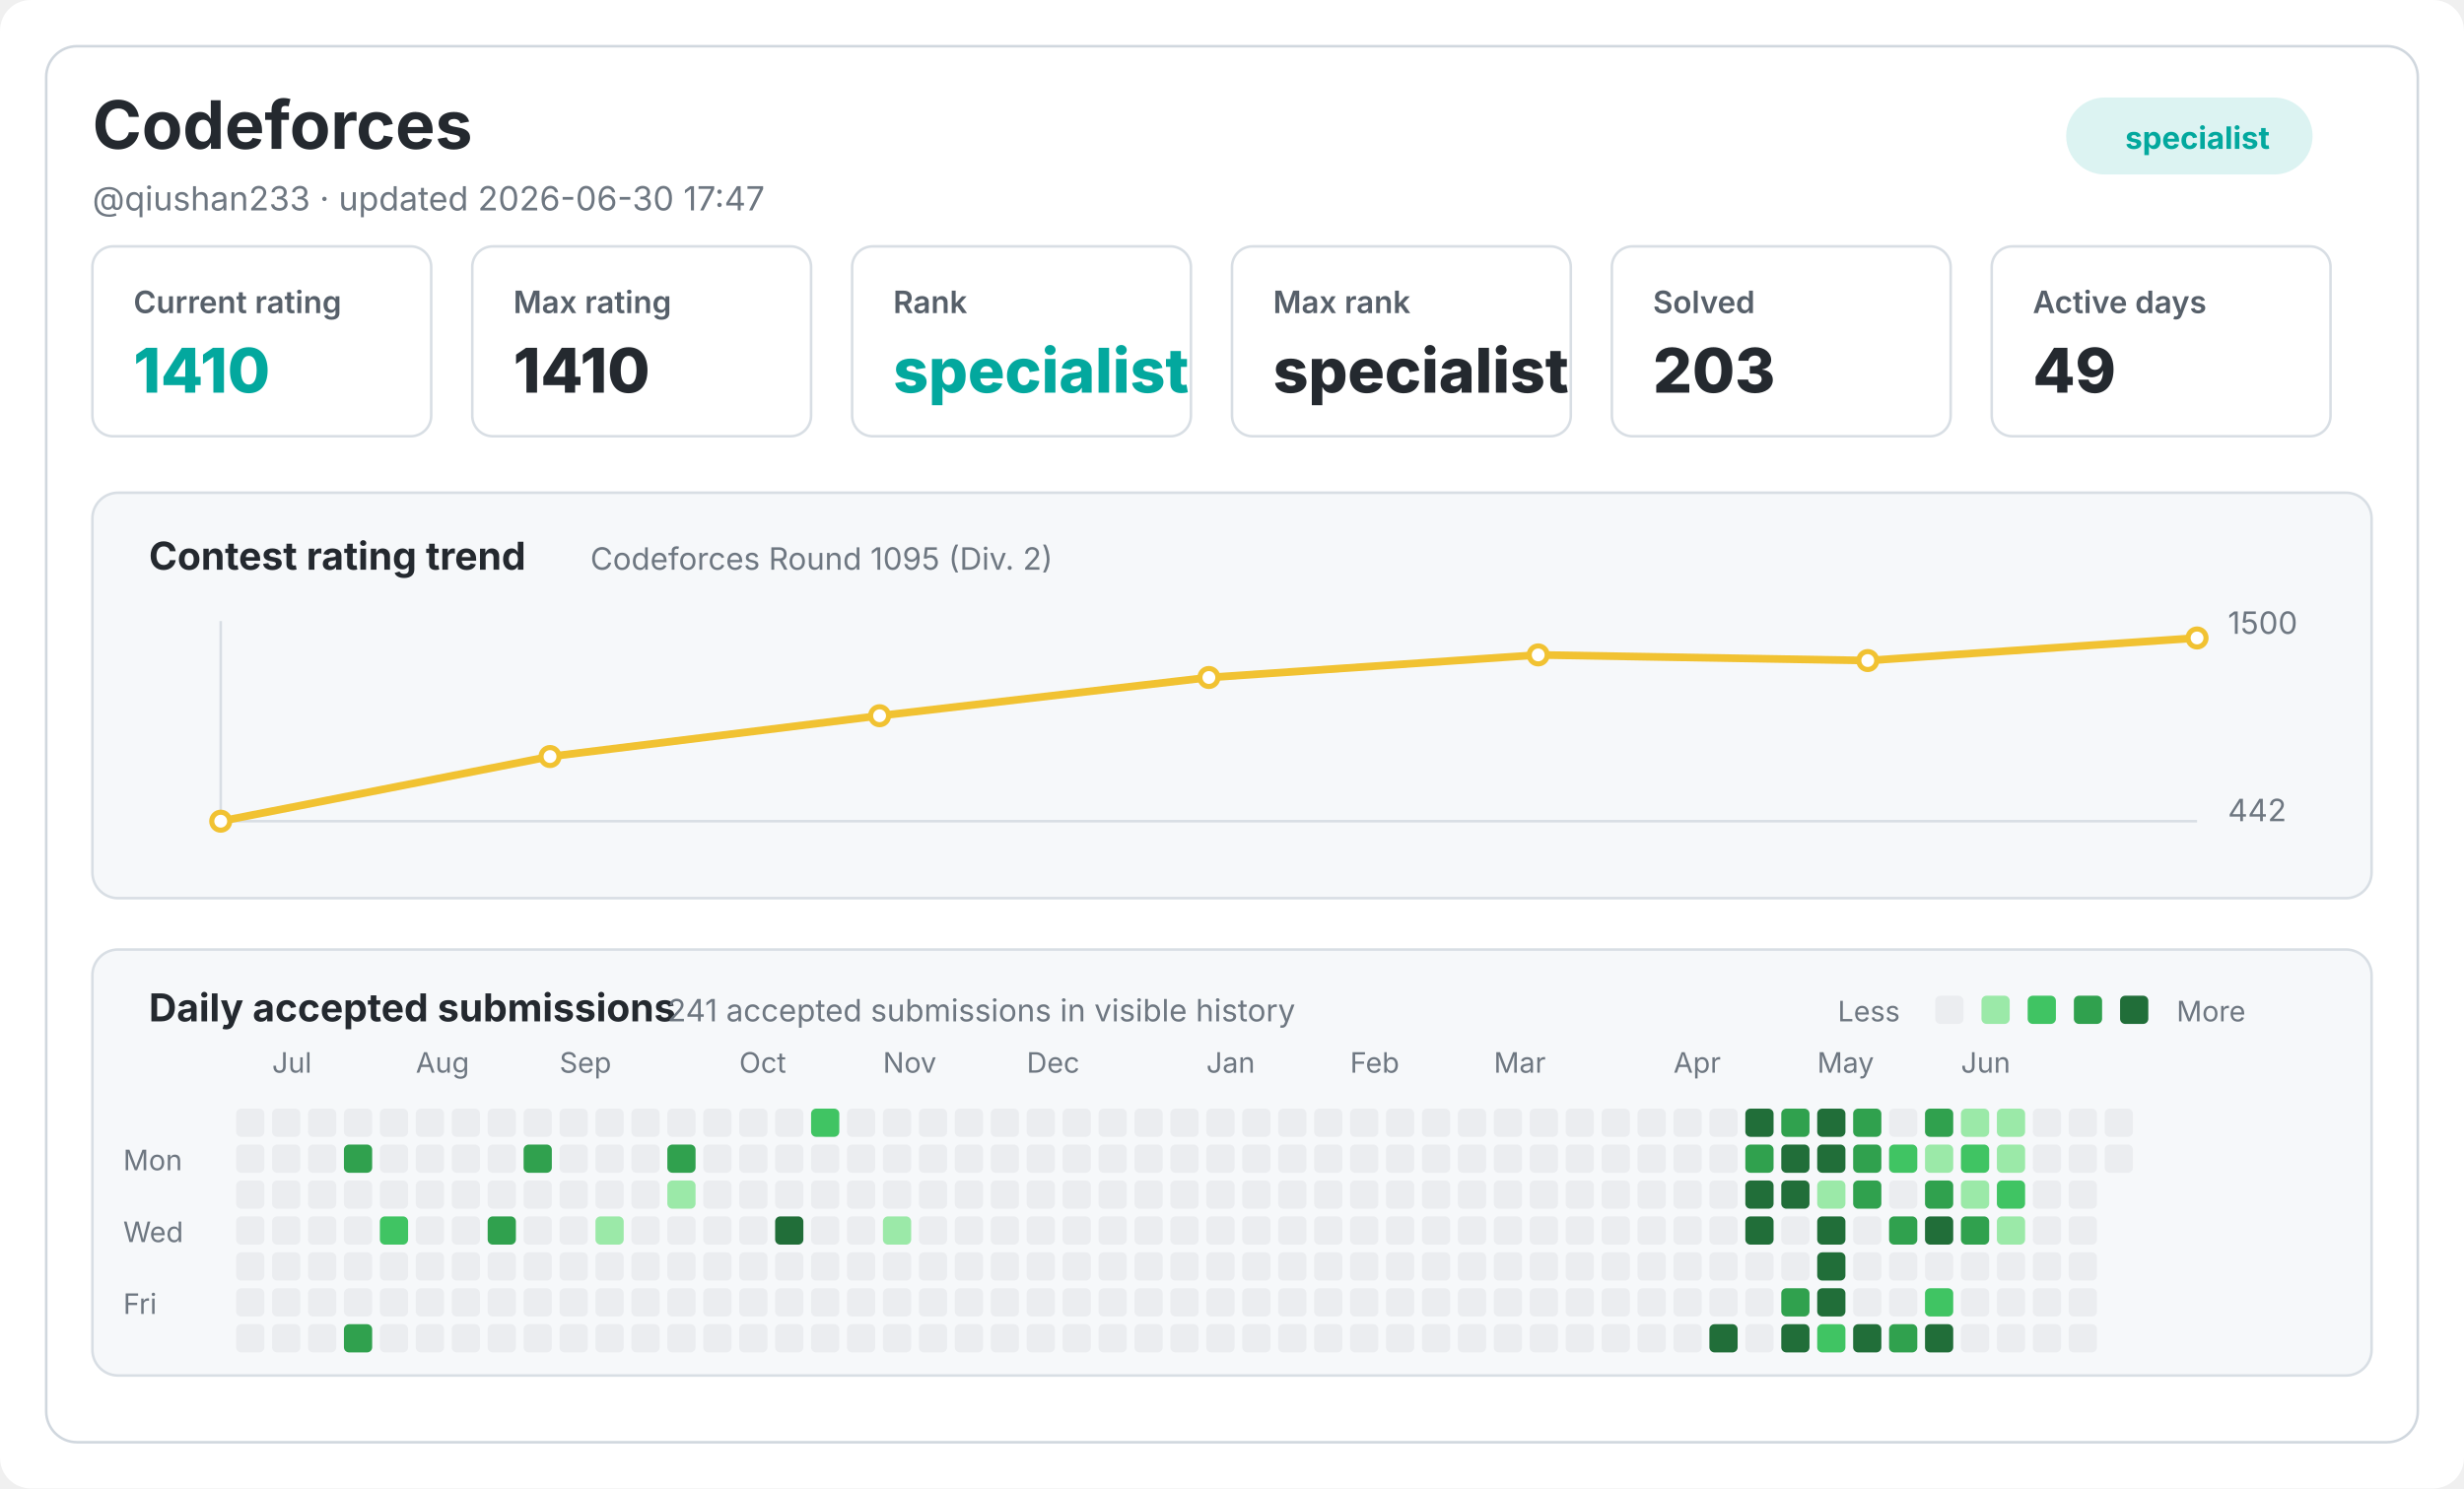
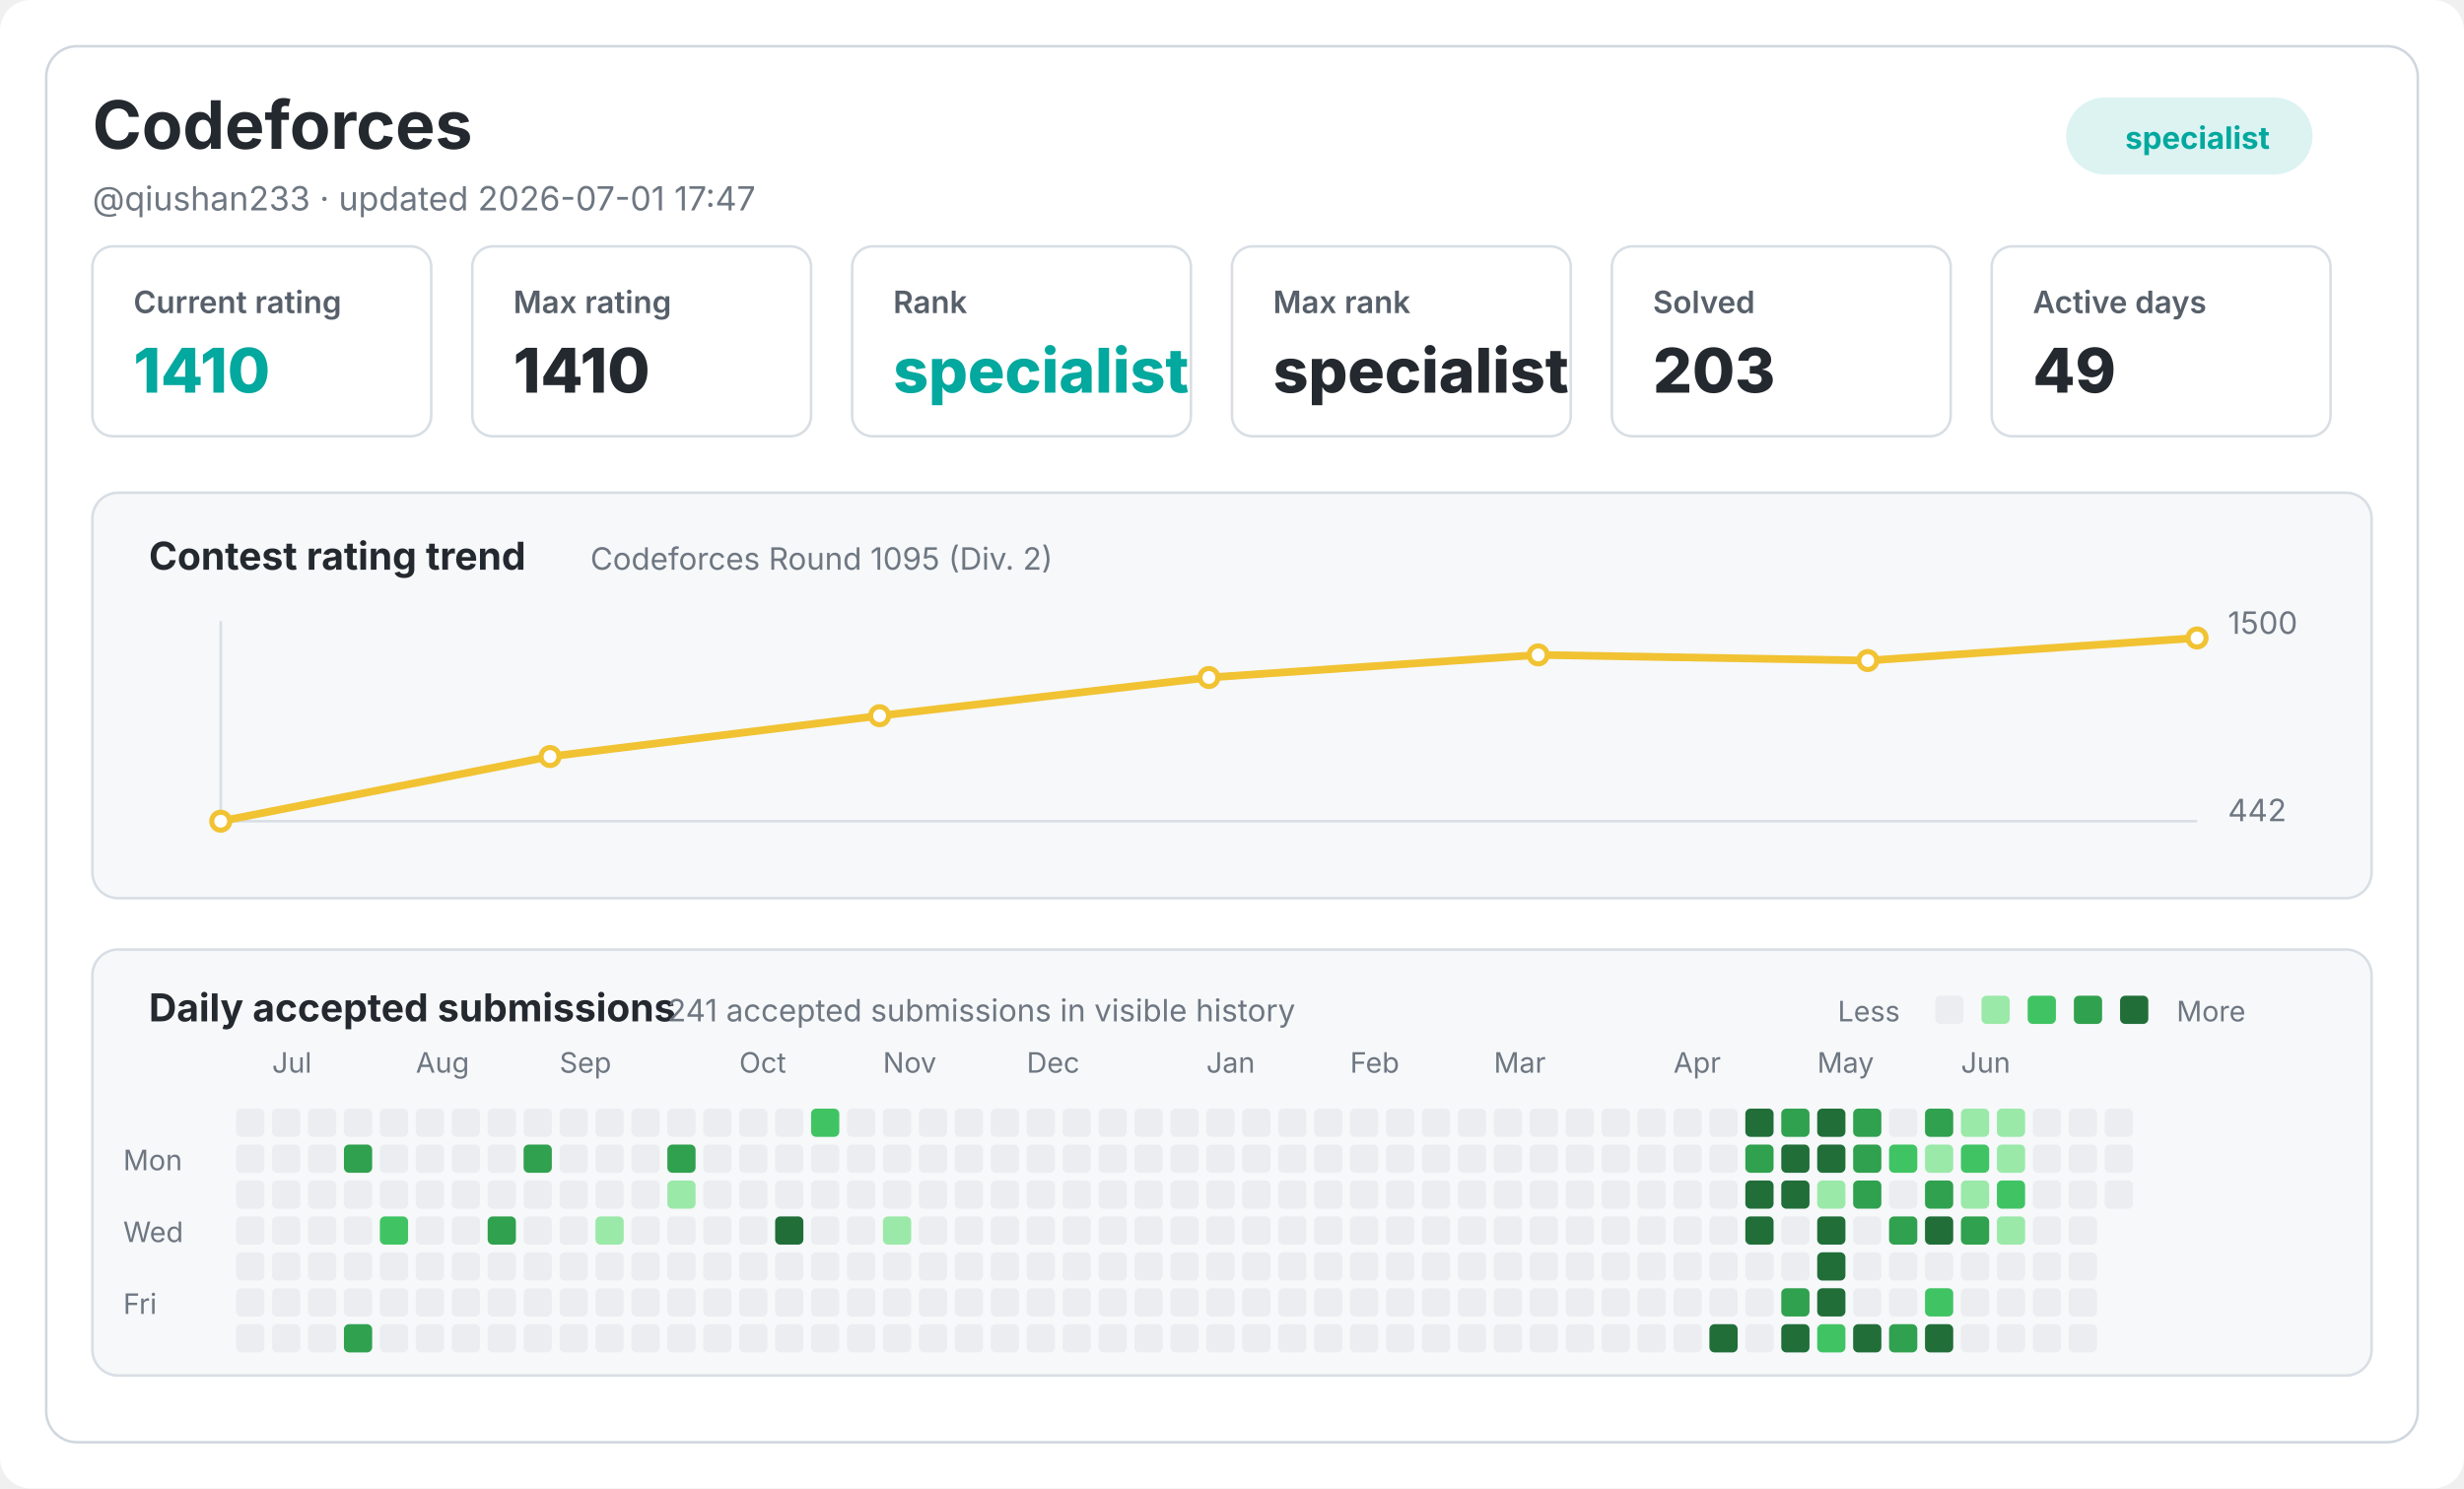
<svg xmlns="http://www.w3.org/2000/svg" width="960" height="580" viewBox="0 0 960 580" role="img" aria-label="Codeforces statistics for qiushan233">
  <style>
  .bg { fill: #ffffff; }
  .shell { fill: #ffffff; stroke: #d0d7de; }
  .soft { fill: #f6f8fa; stroke: #d8dee4; }
  .metric-card { fill: #ffffff; stroke: #d8dee4; }
  .title { font: 700 26px -apple-system,BlinkMacSystemFont,"Segoe UI",sans-serif; fill: #24292f; }
  .subtitle { font: 13px -apple-system,BlinkMacSystemFont,"Segoe UI",sans-serif; fill: #6e7781; }
  .section-title { font: 700 15px -apple-system,BlinkMacSystemFont,"Segoe UI",sans-serif; fill: #24292f; }
  .metric-label { font: 600 12px -apple-system,BlinkMacSystemFont,"Segoe UI",sans-serif; fill: #57606a; }
  .metric-value { font: 800 24px -apple-system,BlinkMacSystemFont,"Segoe UI",sans-serif; fill: #24292f; }
  .muted { font: 12px -apple-system,BlinkMacSystemFont,"Segoe UI",sans-serif; fill: #6e7781; }
  .small { font-size: 11px; }
  .rank { fill: #03a89e; }
  .grid { stroke: #d8dee4; stroke-width: 1; }
  .badge-bg { fill: #03a89e; opacity: 0.14; }
  .badge-text { font: 700 12px -apple-system,BlinkMacSystemFont,"Segoe UI",sans-serif; fill: #03a89e; }
  .heat-cell { cursor: default; transition: stroke 0.12s ease, stroke-width 0.12s ease; }
  .heat-cell:hover { stroke: #0969da; stroke-width: 1.5; }
</style>
  <rect class="bg" width="960" height="580" rx="12" />
  <rect class="shell" x="18" y="18" width="924" height="544" rx="12" />
  <text x="36" y="58" class="title">Codeforces</text>
-   <text x="36" y="82" class="subtitle">@qiushan233 · updated 2026-06-30 17:47</text>
+   <text x="36" y="82" class="subtitle">@qiushan233 · updated 2026-07-01 17:47</text>
  <rect x="805" y="38" width="96" height="30" rx="15" class="badge-bg" />
  <text x="828" y="58" class="badge-text">specialist</text>
  <rect x="36" y="96" width="132" height="74" rx="8" class="metric-card" />
  <text x="52" y="122" class="metric-label">Current rating</text>
  <text x="52" y="153" class="metric-value rank">1410</text>
  <rect x="184" y="96" width="132" height="74" rx="8" class="metric-card" />
  <text x="200" y="122" class="metric-label">Max rating</text>
  <text x="200" y="153" class="metric-value">1410</text>
  <rect x="332" y="96" width="132" height="74" rx="8" class="metric-card" />
  <text x="348" y="122" class="metric-label">Rank</text>
  <text x="348" y="153" class="metric-value rank">specialist</text>
  <rect x="480" y="96" width="132" height="74" rx="8" class="metric-card" />
  <text x="496" y="122" class="metric-label">Max rank</text>
  <text x="496" y="153" class="metric-value">specialist</text>
  <rect x="628" y="96" width="132" height="74" rx="8" class="metric-card" />
  <text x="644" y="122" class="metric-label">Solved</text>
  <text x="644" y="153" class="metric-value">203</text>
  <rect x="776" y="96" width="132" height="74" rx="8" class="metric-card" />
  <text x="792" y="122" class="metric-label">Active days</text>
  <text x="792" y="153" class="metric-value">49</text>
  <rect class="soft" x="36" y="192" width="888" height="158" rx="10" />
  <text x="58" y="222" class="section-title">Contest rating trend</text>
  <text x="230" y="222" class="muted">Codeforces Round 1095 (Div. 2)</text>
  <line x1="86" y1="320" x2="856" y2="320" class="grid" />
  <line x1="86" y1="242" x2="86" y2="320" class="grid" />
  <text x="868" y="247" class="muted">1500</text>
  <text x="868" y="320" class="muted">442</text>
  <polyline points="86.0,320.0 214.3,294.8 342.7,278.9 471.0,264.0 599.3,255.2 727.7,257.4 856.0,248.6" fill="none" stroke="#f1c232" stroke-width="3" stroke-linecap="round" stroke-linejoin="round" />
  <circle cx="86.0" cy="320.0" r="3.5" fill="#fff" stroke="#f1c232" stroke-width="2" />
  <circle cx="214.3" cy="294.8" r="3.5" fill="#fff" stroke="#f1c232" stroke-width="2" />
  <circle cx="342.7" cy="278.9" r="3.5" fill="#fff" stroke="#f1c232" stroke-width="2" />
  <circle cx="471.0" cy="264.0" r="3.5" fill="#fff" stroke="#f1c232" stroke-width="2" />
  <circle cx="599.3" cy="255.2" r="3.5" fill="#fff" stroke="#f1c232" stroke-width="2" />
  <circle cx="727.7" cy="257.4" r="3.5" fill="#fff" stroke="#f1c232" stroke-width="2" />
  <circle cx="856.0" cy="248.6" r="3.5" fill="#fff" stroke="#f1c232" stroke-width="2" />
  <rect class="soft" x="36" y="370" width="888" height="166" rx="10" />
  <text x="58" y="398" class="section-title">Daily accepted submissions</text>
  <text x="260" y="398" class="muted">241 accepted submissions in visible history</text>
  <text x="106" y="418" class="muted small">Jul</text>
  <text x="162" y="418" class="muted small">Aug</text>
  <text x="218" y="418" class="muted small">Sep</text>
  <text x="288" y="418" class="muted small">Oct</text>
  <text x="344" y="418" class="muted small">Nov</text>
  <text x="400" y="418" class="muted small">Dec</text>
  <text x="470" y="418" class="muted small">Jan</text>
  <text x="526" y="418" class="muted small">Feb</text>
  <text x="582" y="418" class="muted small">Mar</text>
  <text x="652" y="418" class="muted small">Apr</text>
  <text x="708" y="418" class="muted small">May</text>
  <text x="764" y="418" class="muted small">Jun</text>
  <text x="48" y="456" class="muted small">Mon</text>
  <text x="48" y="484" class="muted small">Wed</text>
  <text x="48" y="512" class="muted small">Fri</text>
  <rect class="heat-cell" x="92" y="432" width="11" height="11" rx="2" fill="#ebedf0" />
  <rect class="heat-cell" x="92" y="446" width="11" height="11" rx="2" fill="#ebedf0" />
  <rect class="heat-cell" x="92" y="460" width="11" height="11" rx="2" fill="#ebedf0" />
  <rect class="heat-cell" x="92" y="474" width="11" height="11" rx="2" fill="#ebedf0" />
  <rect class="heat-cell" x="92" y="488" width="11" height="11" rx="2" fill="#ebedf0" />
  <rect class="heat-cell" x="92" y="502" width="11" height="11" rx="2" fill="#ebedf0" />
  <rect class="heat-cell" x="92" y="516" width="11" height="11" rx="2" fill="#ebedf0" />
  <rect class="heat-cell" x="106" y="432" width="11" height="11" rx="2" fill="#ebedf0" />
  <rect class="heat-cell" x="106" y="446" width="11" height="11" rx="2" fill="#ebedf0" />
  <rect class="heat-cell" x="106" y="460" width="11" height="11" rx="2" fill="#ebedf0" />
  <rect class="heat-cell" x="106" y="474" width="11" height="11" rx="2" fill="#ebedf0" />
  <rect class="heat-cell" x="106" y="488" width="11" height="11" rx="2" fill="#ebedf0" />
  <rect class="heat-cell" x="106" y="502" width="11" height="11" rx="2" fill="#ebedf0" />
  <rect class="heat-cell" x="106" y="516" width="11" height="11" rx="2" fill="#ebedf0" />
  <rect class="heat-cell" x="120" y="432" width="11" height="11" rx="2" fill="#ebedf0" />
  <rect class="heat-cell" x="120" y="446" width="11" height="11" rx="2" fill="#ebedf0" />
  <rect class="heat-cell" x="120" y="460" width="11" height="11" rx="2" fill="#ebedf0" />
  <rect class="heat-cell" x="120" y="474" width="11" height="11" rx="2" fill="#ebedf0" />
  <rect class="heat-cell" x="120" y="488" width="11" height="11" rx="2" fill="#ebedf0" />
  <rect class="heat-cell" x="120" y="502" width="11" height="11" rx="2" fill="#ebedf0" />
  <rect class="heat-cell" x="120" y="516" width="11" height="11" rx="2" fill="#ebedf0" />
  <rect class="heat-cell" x="134" y="432" width="11" height="11" rx="2" fill="#ebedf0" />
  <rect class="heat-cell" x="134" y="446" width="11" height="11" rx="2" fill="#30a14e" />
  <rect class="heat-cell" x="134" y="460" width="11" height="11" rx="2" fill="#ebedf0" />
  <rect class="heat-cell" x="134" y="474" width="11" height="11" rx="2" fill="#ebedf0" />
  <rect class="heat-cell" x="134" y="488" width="11" height="11" rx="2" fill="#ebedf0" />
  <rect class="heat-cell" x="134" y="502" width="11" height="11" rx="2" fill="#ebedf0" />
  <rect class="heat-cell" x="134" y="516" width="11" height="11" rx="2" fill="#30a14e" />
  <rect class="heat-cell" x="148" y="432" width="11" height="11" rx="2" fill="#ebedf0" />
  <rect class="heat-cell" x="148" y="446" width="11" height="11" rx="2" fill="#ebedf0" />
  <rect class="heat-cell" x="148" y="460" width="11" height="11" rx="2" fill="#ebedf0" />
  <rect class="heat-cell" x="148" y="474" width="11" height="11" rx="2" fill="#40c463" />
  <rect class="heat-cell" x="148" y="488" width="11" height="11" rx="2" fill="#ebedf0" />
  <rect class="heat-cell" x="148" y="502" width="11" height="11" rx="2" fill="#ebedf0" />
  <rect class="heat-cell" x="148" y="516" width="11" height="11" rx="2" fill="#ebedf0" />
  <rect class="heat-cell" x="162" y="432" width="11" height="11" rx="2" fill="#ebedf0" />
  <rect class="heat-cell" x="162" y="446" width="11" height="11" rx="2" fill="#ebedf0" />
  <rect class="heat-cell" x="162" y="460" width="11" height="11" rx="2" fill="#ebedf0" />
  <rect class="heat-cell" x="162" y="474" width="11" height="11" rx="2" fill="#ebedf0" />
  <rect class="heat-cell" x="162" y="488" width="11" height="11" rx="2" fill="#ebedf0" />
  <rect class="heat-cell" x="162" y="502" width="11" height="11" rx="2" fill="#ebedf0" />
  <rect class="heat-cell" x="162" y="516" width="11" height="11" rx="2" fill="#ebedf0" />
  <rect class="heat-cell" x="176" y="432" width="11" height="11" rx="2" fill="#ebedf0" />
  <rect class="heat-cell" x="176" y="446" width="11" height="11" rx="2" fill="#ebedf0" />
  <rect class="heat-cell" x="176" y="460" width="11" height="11" rx="2" fill="#ebedf0" />
  <rect class="heat-cell" x="176" y="474" width="11" height="11" rx="2" fill="#ebedf0" />
  <rect class="heat-cell" x="176" y="488" width="11" height="11" rx="2" fill="#ebedf0" />
  <rect class="heat-cell" x="176" y="502" width="11" height="11" rx="2" fill="#ebedf0" />
  <rect class="heat-cell" x="176" y="516" width="11" height="11" rx="2" fill="#ebedf0" />
  <rect class="heat-cell" x="190" y="432" width="11" height="11" rx="2" fill="#ebedf0" />
  <rect class="heat-cell" x="190" y="446" width="11" height="11" rx="2" fill="#ebedf0" />
  <rect class="heat-cell" x="190" y="460" width="11" height="11" rx="2" fill="#ebedf0" />
  <rect class="heat-cell" x="190" y="474" width="11" height="11" rx="2" fill="#30a14e" />
  <rect class="heat-cell" x="190" y="488" width="11" height="11" rx="2" fill="#ebedf0" />
  <rect class="heat-cell" x="190" y="502" width="11" height="11" rx="2" fill="#ebedf0" />
  <rect class="heat-cell" x="190" y="516" width="11" height="11" rx="2" fill="#ebedf0" />
  <rect class="heat-cell" x="204" y="432" width="11" height="11" rx="2" fill="#ebedf0" />
  <rect class="heat-cell" x="204" y="446" width="11" height="11" rx="2" fill="#30a14e" />
  <rect class="heat-cell" x="204" y="460" width="11" height="11" rx="2" fill="#ebedf0" />
  <rect class="heat-cell" x="204" y="474" width="11" height="11" rx="2" fill="#ebedf0" />
  <rect class="heat-cell" x="204" y="488" width="11" height="11" rx="2" fill="#ebedf0" />
  <rect class="heat-cell" x="204" y="502" width="11" height="11" rx="2" fill="#ebedf0" />
  <rect class="heat-cell" x="204" y="516" width="11" height="11" rx="2" fill="#ebedf0" />
  <rect class="heat-cell" x="218" y="432" width="11" height="11" rx="2" fill="#ebedf0" />
  <rect class="heat-cell" x="218" y="446" width="11" height="11" rx="2" fill="#ebedf0" />
  <rect class="heat-cell" x="218" y="460" width="11" height="11" rx="2" fill="#ebedf0" />
  <rect class="heat-cell" x="218" y="474" width="11" height="11" rx="2" fill="#ebedf0" />
  <rect class="heat-cell" x="218" y="488" width="11" height="11" rx="2" fill="#ebedf0" />
  <rect class="heat-cell" x="218" y="502" width="11" height="11" rx="2" fill="#ebedf0" />
  <rect class="heat-cell" x="218" y="516" width="11" height="11" rx="2" fill="#ebedf0" />
  <rect class="heat-cell" x="232" y="432" width="11" height="11" rx="2" fill="#ebedf0" />
  <rect class="heat-cell" x="232" y="446" width="11" height="11" rx="2" fill="#ebedf0" />
  <rect class="heat-cell" x="232" y="460" width="11" height="11" rx="2" fill="#ebedf0" />
  <rect class="heat-cell" x="232" y="474" width="11" height="11" rx="2" fill="#9be9a8" />
  <rect class="heat-cell" x="232" y="488" width="11" height="11" rx="2" fill="#ebedf0" />
  <rect class="heat-cell" x="232" y="502" width="11" height="11" rx="2" fill="#ebedf0" />
  <rect class="heat-cell" x="232" y="516" width="11" height="11" rx="2" fill="#ebedf0" />
  <rect class="heat-cell" x="246" y="432" width="11" height="11" rx="2" fill="#ebedf0" />
  <rect class="heat-cell" x="246" y="446" width="11" height="11" rx="2" fill="#ebedf0" />
  <rect class="heat-cell" x="246" y="460" width="11" height="11" rx="2" fill="#ebedf0" />
  <rect class="heat-cell" x="246" y="474" width="11" height="11" rx="2" fill="#ebedf0" />
  <rect class="heat-cell" x="246" y="488" width="11" height="11" rx="2" fill="#ebedf0" />
  <rect class="heat-cell" x="246" y="502" width="11" height="11" rx="2" fill="#ebedf0" />
  <rect class="heat-cell" x="246" y="516" width="11" height="11" rx="2" fill="#ebedf0" />
  <rect class="heat-cell" x="260" y="432" width="11" height="11" rx="2" fill="#ebedf0" />
  <rect class="heat-cell" x="260" y="446" width="11" height="11" rx="2" fill="#30a14e" />
  <rect class="heat-cell" x="260" y="460" width="11" height="11" rx="2" fill="#9be9a8" />
  <rect class="heat-cell" x="260" y="474" width="11" height="11" rx="2" fill="#ebedf0" />
  <rect class="heat-cell" x="260" y="488" width="11" height="11" rx="2" fill="#ebedf0" />
  <rect class="heat-cell" x="260" y="502" width="11" height="11" rx="2" fill="#ebedf0" />
  <rect class="heat-cell" x="260" y="516" width="11" height="11" rx="2" fill="#ebedf0" />
  <rect class="heat-cell" x="274" y="432" width="11" height="11" rx="2" fill="#ebedf0" />
  <rect class="heat-cell" x="274" y="446" width="11" height="11" rx="2" fill="#ebedf0" />
  <rect class="heat-cell" x="274" y="460" width="11" height="11" rx="2" fill="#ebedf0" />
  <rect class="heat-cell" x="274" y="474" width="11" height="11" rx="2" fill="#ebedf0" />
  <rect class="heat-cell" x="274" y="488" width="11" height="11" rx="2" fill="#ebedf0" />
  <rect class="heat-cell" x="274" y="502" width="11" height="11" rx="2" fill="#ebedf0" />
  <rect class="heat-cell" x="274" y="516" width="11" height="11" rx="2" fill="#ebedf0" />
  <rect class="heat-cell" x="288" y="432" width="11" height="11" rx="2" fill="#ebedf0" />
  <rect class="heat-cell" x="288" y="446" width="11" height="11" rx="2" fill="#ebedf0" />
  <rect class="heat-cell" x="288" y="460" width="11" height="11" rx="2" fill="#ebedf0" />
  <rect class="heat-cell" x="288" y="474" width="11" height="11" rx="2" fill="#ebedf0" />
  <rect class="heat-cell" x="288" y="488" width="11" height="11" rx="2" fill="#ebedf0" />
  <rect class="heat-cell" x="288" y="502" width="11" height="11" rx="2" fill="#ebedf0" />
  <rect class="heat-cell" x="288" y="516" width="11" height="11" rx="2" fill="#ebedf0" />
  <rect class="heat-cell" x="302" y="432" width="11" height="11" rx="2" fill="#ebedf0" />
  <rect class="heat-cell" x="302" y="446" width="11" height="11" rx="2" fill="#ebedf0" />
  <rect class="heat-cell" x="302" y="460" width="11" height="11" rx="2" fill="#ebedf0" />
  <rect class="heat-cell" x="302" y="474" width="11" height="11" rx="2" fill="#216e39" />
  <rect class="heat-cell" x="302" y="488" width="11" height="11" rx="2" fill="#ebedf0" />
  <rect class="heat-cell" x="302" y="502" width="11" height="11" rx="2" fill="#ebedf0" />
  <rect class="heat-cell" x="302" y="516" width="11" height="11" rx="2" fill="#ebedf0" />
  <rect class="heat-cell" x="316" y="432" width="11" height="11" rx="2" fill="#40c463" />
  <rect class="heat-cell" x="316" y="446" width="11" height="11" rx="2" fill="#ebedf0" />
  <rect class="heat-cell" x="316" y="460" width="11" height="11" rx="2" fill="#ebedf0" />
  <rect class="heat-cell" x="316" y="474" width="11" height="11" rx="2" fill="#ebedf0" />
  <rect class="heat-cell" x="316" y="488" width="11" height="11" rx="2" fill="#ebedf0" />
  <rect class="heat-cell" x="316" y="502" width="11" height="11" rx="2" fill="#ebedf0" />
  <rect class="heat-cell" x="316" y="516" width="11" height="11" rx="2" fill="#ebedf0" />
  <rect class="heat-cell" x="330" y="432" width="11" height="11" rx="2" fill="#ebedf0" />
  <rect class="heat-cell" x="330" y="446" width="11" height="11" rx="2" fill="#ebedf0" />
  <rect class="heat-cell" x="330" y="460" width="11" height="11" rx="2" fill="#ebedf0" />
  <rect class="heat-cell" x="330" y="474" width="11" height="11" rx="2" fill="#ebedf0" />
  <rect class="heat-cell" x="330" y="488" width="11" height="11" rx="2" fill="#ebedf0" />
  <rect class="heat-cell" x="330" y="502" width="11" height="11" rx="2" fill="#ebedf0" />
  <rect class="heat-cell" x="330" y="516" width="11" height="11" rx="2" fill="#ebedf0" />
  <rect class="heat-cell" x="344" y="432" width="11" height="11" rx="2" fill="#ebedf0" />
  <rect class="heat-cell" x="344" y="446" width="11" height="11" rx="2" fill="#ebedf0" />
  <rect class="heat-cell" x="344" y="460" width="11" height="11" rx="2" fill="#ebedf0" />
  <rect class="heat-cell" x="344" y="474" width="11" height="11" rx="2" fill="#9be9a8" />
  <rect class="heat-cell" x="344" y="488" width="11" height="11" rx="2" fill="#ebedf0" />
  <rect class="heat-cell" x="344" y="502" width="11" height="11" rx="2" fill="#ebedf0" />
  <rect class="heat-cell" x="344" y="516" width="11" height="11" rx="2" fill="#ebedf0" />
  <rect class="heat-cell" x="358" y="432" width="11" height="11" rx="2" fill="#ebedf0" />
  <rect class="heat-cell" x="358" y="446" width="11" height="11" rx="2" fill="#ebedf0" />
  <rect class="heat-cell" x="358" y="460" width="11" height="11" rx="2" fill="#ebedf0" />
  <rect class="heat-cell" x="358" y="474" width="11" height="11" rx="2" fill="#ebedf0" />
  <rect class="heat-cell" x="358" y="488" width="11" height="11" rx="2" fill="#ebedf0" />
  <rect class="heat-cell" x="358" y="502" width="11" height="11" rx="2" fill="#ebedf0" />
  <rect class="heat-cell" x="358" y="516" width="11" height="11" rx="2" fill="#ebedf0" />
  <rect class="heat-cell" x="372" y="432" width="11" height="11" rx="2" fill="#ebedf0" />
  <rect class="heat-cell" x="372" y="446" width="11" height="11" rx="2" fill="#ebedf0" />
  <rect class="heat-cell" x="372" y="460" width="11" height="11" rx="2" fill="#ebedf0" />
  <rect class="heat-cell" x="372" y="474" width="11" height="11" rx="2" fill="#ebedf0" />
  <rect class="heat-cell" x="372" y="488" width="11" height="11" rx="2" fill="#ebedf0" />
  <rect class="heat-cell" x="372" y="502" width="11" height="11" rx="2" fill="#ebedf0" />
  <rect class="heat-cell" x="372" y="516" width="11" height="11" rx="2" fill="#ebedf0" />
  <rect class="heat-cell" x="386" y="432" width="11" height="11" rx="2" fill="#ebedf0" />
  <rect class="heat-cell" x="386" y="446" width="11" height="11" rx="2" fill="#ebedf0" />
  <rect class="heat-cell" x="386" y="460" width="11" height="11" rx="2" fill="#ebedf0" />
  <rect class="heat-cell" x="386" y="474" width="11" height="11" rx="2" fill="#ebedf0" />
  <rect class="heat-cell" x="386" y="488" width="11" height="11" rx="2" fill="#ebedf0" />
  <rect class="heat-cell" x="386" y="502" width="11" height="11" rx="2" fill="#ebedf0" />
  <rect class="heat-cell" x="386" y="516" width="11" height="11" rx="2" fill="#ebedf0" />
  <rect class="heat-cell" x="400" y="432" width="11" height="11" rx="2" fill="#ebedf0" />
  <rect class="heat-cell" x="400" y="446" width="11" height="11" rx="2" fill="#ebedf0" />
  <rect class="heat-cell" x="400" y="460" width="11" height="11" rx="2" fill="#ebedf0" />
  <rect class="heat-cell" x="400" y="474" width="11" height="11" rx="2" fill="#ebedf0" />
  <rect class="heat-cell" x="400" y="488" width="11" height="11" rx="2" fill="#ebedf0" />
  <rect class="heat-cell" x="400" y="502" width="11" height="11" rx="2" fill="#ebedf0" />
  <rect class="heat-cell" x="400" y="516" width="11" height="11" rx="2" fill="#ebedf0" />
  <rect class="heat-cell" x="414" y="432" width="11" height="11" rx="2" fill="#ebedf0" />
  <rect class="heat-cell" x="414" y="446" width="11" height="11" rx="2" fill="#ebedf0" />
  <rect class="heat-cell" x="414" y="460" width="11" height="11" rx="2" fill="#ebedf0" />
  <rect class="heat-cell" x="414" y="474" width="11" height="11" rx="2" fill="#ebedf0" />
  <rect class="heat-cell" x="414" y="488" width="11" height="11" rx="2" fill="#ebedf0" />
  <rect class="heat-cell" x="414" y="502" width="11" height="11" rx="2" fill="#ebedf0" />
  <rect class="heat-cell" x="414" y="516" width="11" height="11" rx="2" fill="#ebedf0" />
  <rect class="heat-cell" x="428" y="432" width="11" height="11" rx="2" fill="#ebedf0" />
  <rect class="heat-cell" x="428" y="446" width="11" height="11" rx="2" fill="#ebedf0" />
  <rect class="heat-cell" x="428" y="460" width="11" height="11" rx="2" fill="#ebedf0" />
  <rect class="heat-cell" x="428" y="474" width="11" height="11" rx="2" fill="#ebedf0" />
  <rect class="heat-cell" x="428" y="488" width="11" height="11" rx="2" fill="#ebedf0" />
  <rect class="heat-cell" x="428" y="502" width="11" height="11" rx="2" fill="#ebedf0" />
  <rect class="heat-cell" x="428" y="516" width="11" height="11" rx="2" fill="#ebedf0" />
  <rect class="heat-cell" x="442" y="432" width="11" height="11" rx="2" fill="#ebedf0" />
  <rect class="heat-cell" x="442" y="446" width="11" height="11" rx="2" fill="#ebedf0" />
  <rect class="heat-cell" x="442" y="460" width="11" height="11" rx="2" fill="#ebedf0" />
  <rect class="heat-cell" x="442" y="474" width="11" height="11" rx="2" fill="#ebedf0" />
  <rect class="heat-cell" x="442" y="488" width="11" height="11" rx="2" fill="#ebedf0" />
  <rect class="heat-cell" x="442" y="502" width="11" height="11" rx="2" fill="#ebedf0" />
  <rect class="heat-cell" x="442" y="516" width="11" height="11" rx="2" fill="#ebedf0" />
  <rect class="heat-cell" x="456" y="432" width="11" height="11" rx="2" fill="#ebedf0" />
  <rect class="heat-cell" x="456" y="446" width="11" height="11" rx="2" fill="#ebedf0" />
  <rect class="heat-cell" x="456" y="460" width="11" height="11" rx="2" fill="#ebedf0" />
  <rect class="heat-cell" x="456" y="474" width="11" height="11" rx="2" fill="#ebedf0" />
  <rect class="heat-cell" x="456" y="488" width="11" height="11" rx="2" fill="#ebedf0" />
  <rect class="heat-cell" x="456" y="502" width="11" height="11" rx="2" fill="#ebedf0" />
  <rect class="heat-cell" x="456" y="516" width="11" height="11" rx="2" fill="#ebedf0" />
  <rect class="heat-cell" x="470" y="432" width="11" height="11" rx="2" fill="#ebedf0" />
  <rect class="heat-cell" x="470" y="446" width="11" height="11" rx="2" fill="#ebedf0" />
  <rect class="heat-cell" x="470" y="460" width="11" height="11" rx="2" fill="#ebedf0" />
  <rect class="heat-cell" x="470" y="474" width="11" height="11" rx="2" fill="#ebedf0" />
  <rect class="heat-cell" x="470" y="488" width="11" height="11" rx="2" fill="#ebedf0" />
  <rect class="heat-cell" x="470" y="502" width="11" height="11" rx="2" fill="#ebedf0" />
  <rect class="heat-cell" x="470" y="516" width="11" height="11" rx="2" fill="#ebedf0" />
  <rect class="heat-cell" x="484" y="432" width="11" height="11" rx="2" fill="#ebedf0" />
  <rect class="heat-cell" x="484" y="446" width="11" height="11" rx="2" fill="#ebedf0" />
  <rect class="heat-cell" x="484" y="460" width="11" height="11" rx="2" fill="#ebedf0" />
  <rect class="heat-cell" x="484" y="474" width="11" height="11" rx="2" fill="#ebedf0" />
  <rect class="heat-cell" x="484" y="488" width="11" height="11" rx="2" fill="#ebedf0" />
  <rect class="heat-cell" x="484" y="502" width="11" height="11" rx="2" fill="#ebedf0" />
  <rect class="heat-cell" x="484" y="516" width="11" height="11" rx="2" fill="#ebedf0" />
  <rect class="heat-cell" x="498" y="432" width="11" height="11" rx="2" fill="#ebedf0" />
  <rect class="heat-cell" x="498" y="446" width="11" height="11" rx="2" fill="#ebedf0" />
  <rect class="heat-cell" x="498" y="460" width="11" height="11" rx="2" fill="#ebedf0" />
  <rect class="heat-cell" x="498" y="474" width="11" height="11" rx="2" fill="#ebedf0" />
  <rect class="heat-cell" x="498" y="488" width="11" height="11" rx="2" fill="#ebedf0" />
  <rect class="heat-cell" x="498" y="502" width="11" height="11" rx="2" fill="#ebedf0" />
  <rect class="heat-cell" x="498" y="516" width="11" height="11" rx="2" fill="#ebedf0" />
  <rect class="heat-cell" x="512" y="432" width="11" height="11" rx="2" fill="#ebedf0" />
  <rect class="heat-cell" x="512" y="446" width="11" height="11" rx="2" fill="#ebedf0" />
  <rect class="heat-cell" x="512" y="460" width="11" height="11" rx="2" fill="#ebedf0" />
  <rect class="heat-cell" x="512" y="474" width="11" height="11" rx="2" fill="#ebedf0" />
  <rect class="heat-cell" x="512" y="488" width="11" height="11" rx="2" fill="#ebedf0" />
  <rect class="heat-cell" x="512" y="502" width="11" height="11" rx="2" fill="#ebedf0" />
  <rect class="heat-cell" x="512" y="516" width="11" height="11" rx="2" fill="#ebedf0" />
  <rect class="heat-cell" x="526" y="432" width="11" height="11" rx="2" fill="#ebedf0" />
  <rect class="heat-cell" x="526" y="446" width="11" height="11" rx="2" fill="#ebedf0" />
  <rect class="heat-cell" x="526" y="460" width="11" height="11" rx="2" fill="#ebedf0" />
  <rect class="heat-cell" x="526" y="474" width="11" height="11" rx="2" fill="#ebedf0" />
  <rect class="heat-cell" x="526" y="488" width="11" height="11" rx="2" fill="#ebedf0" />
  <rect class="heat-cell" x="526" y="502" width="11" height="11" rx="2" fill="#ebedf0" />
  <rect class="heat-cell" x="526" y="516" width="11" height="11" rx="2" fill="#ebedf0" />
  <rect class="heat-cell" x="540" y="432" width="11" height="11" rx="2" fill="#ebedf0" />
  <rect class="heat-cell" x="540" y="446" width="11" height="11" rx="2" fill="#ebedf0" />
  <rect class="heat-cell" x="540" y="460" width="11" height="11" rx="2" fill="#ebedf0" />
  <rect class="heat-cell" x="540" y="474" width="11" height="11" rx="2" fill="#ebedf0" />
  <rect class="heat-cell" x="540" y="488" width="11" height="11" rx="2" fill="#ebedf0" />
  <rect class="heat-cell" x="540" y="502" width="11" height="11" rx="2" fill="#ebedf0" />
  <rect class="heat-cell" x="540" y="516" width="11" height="11" rx="2" fill="#ebedf0" />
  <rect class="heat-cell" x="554" y="432" width="11" height="11" rx="2" fill="#ebedf0" />
  <rect class="heat-cell" x="554" y="446" width="11" height="11" rx="2" fill="#ebedf0" />
  <rect class="heat-cell" x="554" y="460" width="11" height="11" rx="2" fill="#ebedf0" />
  <rect class="heat-cell" x="554" y="474" width="11" height="11" rx="2" fill="#ebedf0" />
  <rect class="heat-cell" x="554" y="488" width="11" height="11" rx="2" fill="#ebedf0" />
  <rect class="heat-cell" x="554" y="502" width="11" height="11" rx="2" fill="#ebedf0" />
  <rect class="heat-cell" x="554" y="516" width="11" height="11" rx="2" fill="#ebedf0" />
  <rect class="heat-cell" x="568" y="432" width="11" height="11" rx="2" fill="#ebedf0" />
  <rect class="heat-cell" x="568" y="446" width="11" height="11" rx="2" fill="#ebedf0" />
  <rect class="heat-cell" x="568" y="460" width="11" height="11" rx="2" fill="#ebedf0" />
  <rect class="heat-cell" x="568" y="474" width="11" height="11" rx="2" fill="#ebedf0" />
  <rect class="heat-cell" x="568" y="488" width="11" height="11" rx="2" fill="#ebedf0" />
  <rect class="heat-cell" x="568" y="502" width="11" height="11" rx="2" fill="#ebedf0" />
  <rect class="heat-cell" x="568" y="516" width="11" height="11" rx="2" fill="#ebedf0" />
  <rect class="heat-cell" x="582" y="432" width="11" height="11" rx="2" fill="#ebedf0" />
  <rect class="heat-cell" x="582" y="446" width="11" height="11" rx="2" fill="#ebedf0" />
  <rect class="heat-cell" x="582" y="460" width="11" height="11" rx="2" fill="#ebedf0" />
  <rect class="heat-cell" x="582" y="474" width="11" height="11" rx="2" fill="#ebedf0" />
  <rect class="heat-cell" x="582" y="488" width="11" height="11" rx="2" fill="#ebedf0" />
  <rect class="heat-cell" x="582" y="502" width="11" height="11" rx="2" fill="#ebedf0" />
  <rect class="heat-cell" x="582" y="516" width="11" height="11" rx="2" fill="#ebedf0" />
  <rect class="heat-cell" x="596" y="432" width="11" height="11" rx="2" fill="#ebedf0" />
  <rect class="heat-cell" x="596" y="446" width="11" height="11" rx="2" fill="#ebedf0" />
  <rect class="heat-cell" x="596" y="460" width="11" height="11" rx="2" fill="#ebedf0" />
  <rect class="heat-cell" x="596" y="474" width="11" height="11" rx="2" fill="#ebedf0" />
  <rect class="heat-cell" x="596" y="488" width="11" height="11" rx="2" fill="#ebedf0" />
  <rect class="heat-cell" x="596" y="502" width="11" height="11" rx="2" fill="#ebedf0" />
  <rect class="heat-cell" x="596" y="516" width="11" height="11" rx="2" fill="#ebedf0" />
  <rect class="heat-cell" x="610" y="432" width="11" height="11" rx="2" fill="#ebedf0" />
  <rect class="heat-cell" x="610" y="446" width="11" height="11" rx="2" fill="#ebedf0" />
  <rect class="heat-cell" x="610" y="460" width="11" height="11" rx="2" fill="#ebedf0" />
  <rect class="heat-cell" x="610" y="474" width="11" height="11" rx="2" fill="#ebedf0" />
  <rect class="heat-cell" x="610" y="488" width="11" height="11" rx="2" fill="#ebedf0" />
  <rect class="heat-cell" x="610" y="502" width="11" height="11" rx="2" fill="#ebedf0" />
  <rect class="heat-cell" x="610" y="516" width="11" height="11" rx="2" fill="#ebedf0" />
  <rect class="heat-cell" x="624" y="432" width="11" height="11" rx="2" fill="#ebedf0" />
  <rect class="heat-cell" x="624" y="446" width="11" height="11" rx="2" fill="#ebedf0" />
  <rect class="heat-cell" x="624" y="460" width="11" height="11" rx="2" fill="#ebedf0" />
  <rect class="heat-cell" x="624" y="474" width="11" height="11" rx="2" fill="#ebedf0" />
  <rect class="heat-cell" x="624" y="488" width="11" height="11" rx="2" fill="#ebedf0" />
  <rect class="heat-cell" x="624" y="502" width="11" height="11" rx="2" fill="#ebedf0" />
  <rect class="heat-cell" x="624" y="516" width="11" height="11" rx="2" fill="#ebedf0" />
  <rect class="heat-cell" x="638" y="432" width="11" height="11" rx="2" fill="#ebedf0" />
  <rect class="heat-cell" x="638" y="446" width="11" height="11" rx="2" fill="#ebedf0" />
  <rect class="heat-cell" x="638" y="460" width="11" height="11" rx="2" fill="#ebedf0" />
  <rect class="heat-cell" x="638" y="474" width="11" height="11" rx="2" fill="#ebedf0" />
  <rect class="heat-cell" x="638" y="488" width="11" height="11" rx="2" fill="#ebedf0" />
  <rect class="heat-cell" x="638" y="502" width="11" height="11" rx="2" fill="#ebedf0" />
  <rect class="heat-cell" x="638" y="516" width="11" height="11" rx="2" fill="#ebedf0" />
  <rect class="heat-cell" x="652" y="432" width="11" height="11" rx="2" fill="#ebedf0" />
  <rect class="heat-cell" x="652" y="446" width="11" height="11" rx="2" fill="#ebedf0" />
  <rect class="heat-cell" x="652" y="460" width="11" height="11" rx="2" fill="#ebedf0" />
  <rect class="heat-cell" x="652" y="474" width="11" height="11" rx="2" fill="#ebedf0" />
  <rect class="heat-cell" x="652" y="488" width="11" height="11" rx="2" fill="#ebedf0" />
  <rect class="heat-cell" x="652" y="502" width="11" height="11" rx="2" fill="#ebedf0" />
  <rect class="heat-cell" x="652" y="516" width="11" height="11" rx="2" fill="#ebedf0" />
  <rect class="heat-cell" x="666" y="432" width="11" height="11" rx="2" fill="#ebedf0" />
  <rect class="heat-cell" x="666" y="446" width="11" height="11" rx="2" fill="#ebedf0" />
  <rect class="heat-cell" x="666" y="460" width="11" height="11" rx="2" fill="#ebedf0" />
  <rect class="heat-cell" x="666" y="474" width="11" height="11" rx="2" fill="#ebedf0" />
  <rect class="heat-cell" x="666" y="488" width="11" height="11" rx="2" fill="#ebedf0" />
  <rect class="heat-cell" x="666" y="502" width="11" height="11" rx="2" fill="#ebedf0" />
  <rect class="heat-cell" x="666" y="516" width="11" height="11" rx="2" fill="#216e39" />
  <rect class="heat-cell" x="680" y="432" width="11" height="11" rx="2" fill="#216e39" />
  <rect class="heat-cell" x="680" y="446" width="11" height="11" rx="2" fill="#30a14e" />
  <rect class="heat-cell" x="680" y="460" width="11" height="11" rx="2" fill="#216e39" />
  <rect class="heat-cell" x="680" y="474" width="11" height="11" rx="2" fill="#216e39" />
  <rect class="heat-cell" x="680" y="488" width="11" height="11" rx="2" fill="#ebedf0" />
  <rect class="heat-cell" x="680" y="502" width="11" height="11" rx="2" fill="#ebedf0" />
  <rect class="heat-cell" x="680" y="516" width="11" height="11" rx="2" fill="#ebedf0" />
  <rect class="heat-cell" x="694" y="432" width="11" height="11" rx="2" fill="#30a14e" />
  <rect class="heat-cell" x="694" y="446" width="11" height="11" rx="2" fill="#216e39" />
  <rect class="heat-cell" x="694" y="460" width="11" height="11" rx="2" fill="#216e39" />
  <rect class="heat-cell" x="694" y="474" width="11" height="11" rx="2" fill="#ebedf0" />
  <rect class="heat-cell" x="694" y="488" width="11" height="11" rx="2" fill="#ebedf0" />
  <rect class="heat-cell" x="694" y="502" width="11" height="11" rx="2" fill="#30a14e" />
  <rect class="heat-cell" x="694" y="516" width="11" height="11" rx="2" fill="#216e39" />
  <rect class="heat-cell" x="708" y="432" width="11" height="11" rx="2" fill="#216e39" />
  <rect class="heat-cell" x="708" y="446" width="11" height="11" rx="2" fill="#216e39" />
  <rect class="heat-cell" x="708" y="460" width="11" height="11" rx="2" fill="#9be9a8" />
  <rect class="heat-cell" x="708" y="474" width="11" height="11" rx="2" fill="#216e39" />
  <rect class="heat-cell" x="708" y="488" width="11" height="11" rx="2" fill="#216e39" />
  <rect class="heat-cell" x="708" y="502" width="11" height="11" rx="2" fill="#216e39" />
  <rect class="heat-cell" x="708" y="516" width="11" height="11" rx="2" fill="#40c463" />
  <rect class="heat-cell" x="722" y="432" width="11" height="11" rx="2" fill="#30a14e" />
  <rect class="heat-cell" x="722" y="446" width="11" height="11" rx="2" fill="#30a14e" />
  <rect class="heat-cell" x="722" y="460" width="11" height="11" rx="2" fill="#30a14e" />
  <rect class="heat-cell" x="722" y="474" width="11" height="11" rx="2" fill="#ebedf0" />
  <rect class="heat-cell" x="722" y="488" width="11" height="11" rx="2" fill="#ebedf0" />
  <rect class="heat-cell" x="722" y="502" width="11" height="11" rx="2" fill="#ebedf0" />
  <rect class="heat-cell" x="722" y="516" width="11" height="11" rx="2" fill="#216e39" />
  <rect class="heat-cell" x="736" y="432" width="11" height="11" rx="2" fill="#ebedf0" />
  <rect class="heat-cell" x="736" y="446" width="11" height="11" rx="2" fill="#40c463" />
  <rect class="heat-cell" x="736" y="460" width="11" height="11" rx="2" fill="#ebedf0" />
  <rect class="heat-cell" x="736" y="474" width="11" height="11" rx="2" fill="#30a14e" />
  <rect class="heat-cell" x="736" y="488" width="11" height="11" rx="2" fill="#ebedf0" />
  <rect class="heat-cell" x="736" y="502" width="11" height="11" rx="2" fill="#ebedf0" />
  <rect class="heat-cell" x="736" y="516" width="11" height="11" rx="2" fill="#30a14e" />
  <rect class="heat-cell" x="750" y="432" width="11" height="11" rx="2" fill="#30a14e" />
  <rect class="heat-cell" x="750" y="446" width="11" height="11" rx="2" fill="#9be9a8" />
  <rect class="heat-cell" x="750" y="460" width="11" height="11" rx="2" fill="#30a14e" />
  <rect class="heat-cell" x="750" y="474" width="11" height="11" rx="2" fill="#216e39" />
  <rect class="heat-cell" x="750" y="488" width="11" height="11" rx="2" fill="#ebedf0" />
  <rect class="heat-cell" x="750" y="502" width="11" height="11" rx="2" fill="#40c463" />
  <rect class="heat-cell" x="750" y="516" width="11" height="11" rx="2" fill="#216e39" />
  <rect class="heat-cell" x="764" y="432" width="11" height="11" rx="2" fill="#9be9a8" />
  <rect class="heat-cell" x="764" y="446" width="11" height="11" rx="2" fill="#40c463" />
  <rect class="heat-cell" x="764" y="460" width="11" height="11" rx="2" fill="#9be9a8" />
  <rect class="heat-cell" x="764" y="474" width="11" height="11" rx="2" fill="#30a14e" />
  <rect class="heat-cell" x="764" y="488" width="11" height="11" rx="2" fill="#ebedf0" />
  <rect class="heat-cell" x="764" y="502" width="11" height="11" rx="2" fill="#ebedf0" />
  <rect class="heat-cell" x="764" y="516" width="11" height="11" rx="2" fill="#ebedf0" />
  <rect class="heat-cell" x="778" y="432" width="11" height="11" rx="2" fill="#9be9a8" />
  <rect class="heat-cell" x="778" y="446" width="11" height="11" rx="2" fill="#9be9a8" />
  <rect class="heat-cell" x="778" y="460" width="11" height="11" rx="2" fill="#40c463" />
  <rect class="heat-cell" x="778" y="474" width="11" height="11" rx="2" fill="#9be9a8" />
  <rect class="heat-cell" x="778" y="488" width="11" height="11" rx="2" fill="#ebedf0" />
  <rect class="heat-cell" x="778" y="502" width="11" height="11" rx="2" fill="#ebedf0" />
  <rect class="heat-cell" x="778" y="516" width="11" height="11" rx="2" fill="#ebedf0" />
  <rect class="heat-cell" x="792" y="432" width="11" height="11" rx="2" fill="#ebedf0" />
  <rect class="heat-cell" x="792" y="446" width="11" height="11" rx="2" fill="#ebedf0" />
  <rect class="heat-cell" x="792" y="460" width="11" height="11" rx="2" fill="#ebedf0" />
  <rect class="heat-cell" x="792" y="474" width="11" height="11" rx="2" fill="#ebedf0" />
  <rect class="heat-cell" x="792" y="488" width="11" height="11" rx="2" fill="#ebedf0" />
  <rect class="heat-cell" x="792" y="502" width="11" height="11" rx="2" fill="#ebedf0" />
  <rect class="heat-cell" x="792" y="516" width="11" height="11" rx="2" fill="#ebedf0" />
  <rect class="heat-cell" x="806" y="432" width="11" height="11" rx="2" fill="#ebedf0" />
  <rect class="heat-cell" x="806" y="446" width="11" height="11" rx="2" fill="#ebedf0" />
  <rect class="heat-cell" x="806" y="460" width="11" height="11" rx="2" fill="#ebedf0" />
  <rect class="heat-cell" x="806" y="474" width="11" height="11" rx="2" fill="#ebedf0" />
  <rect class="heat-cell" x="806" y="488" width="11" height="11" rx="2" fill="#ebedf0" />
  <rect class="heat-cell" x="806" y="502" width="11" height="11" rx="2" fill="#ebedf0" />
  <rect class="heat-cell" x="806" y="516" width="11" height="11" rx="2" fill="#ebedf0" />
  <rect class="heat-cell" x="820" y="432" width="11" height="11" rx="2" fill="#ebedf0" />
  <rect class="heat-cell" x="820" y="446" width="11" height="11" rx="2" fill="#ebedf0" />
+   <rect class="heat-cell" x="820" y="460" width="11" height="11" rx="2" fill="#ebedf0" />
  <text x="716" y="398" class="muted small">Less</text>
  <rect x="754" y="388" width="11" height="11" rx="2" fill="#ebedf0" />
  <rect x="772" y="388" width="11" height="11" rx="2" fill="#9be9a8" />
  <rect x="790" y="388" width="11" height="11" rx="2" fill="#40c463" />
  <rect x="808" y="388" width="11" height="11" rx="2" fill="#30a14e" />
  <rect x="826" y="388" width="11" height="11" rx="2" fill="#216e39" />
  <text x="848" y="398" class="muted small">More</text>
</svg>
